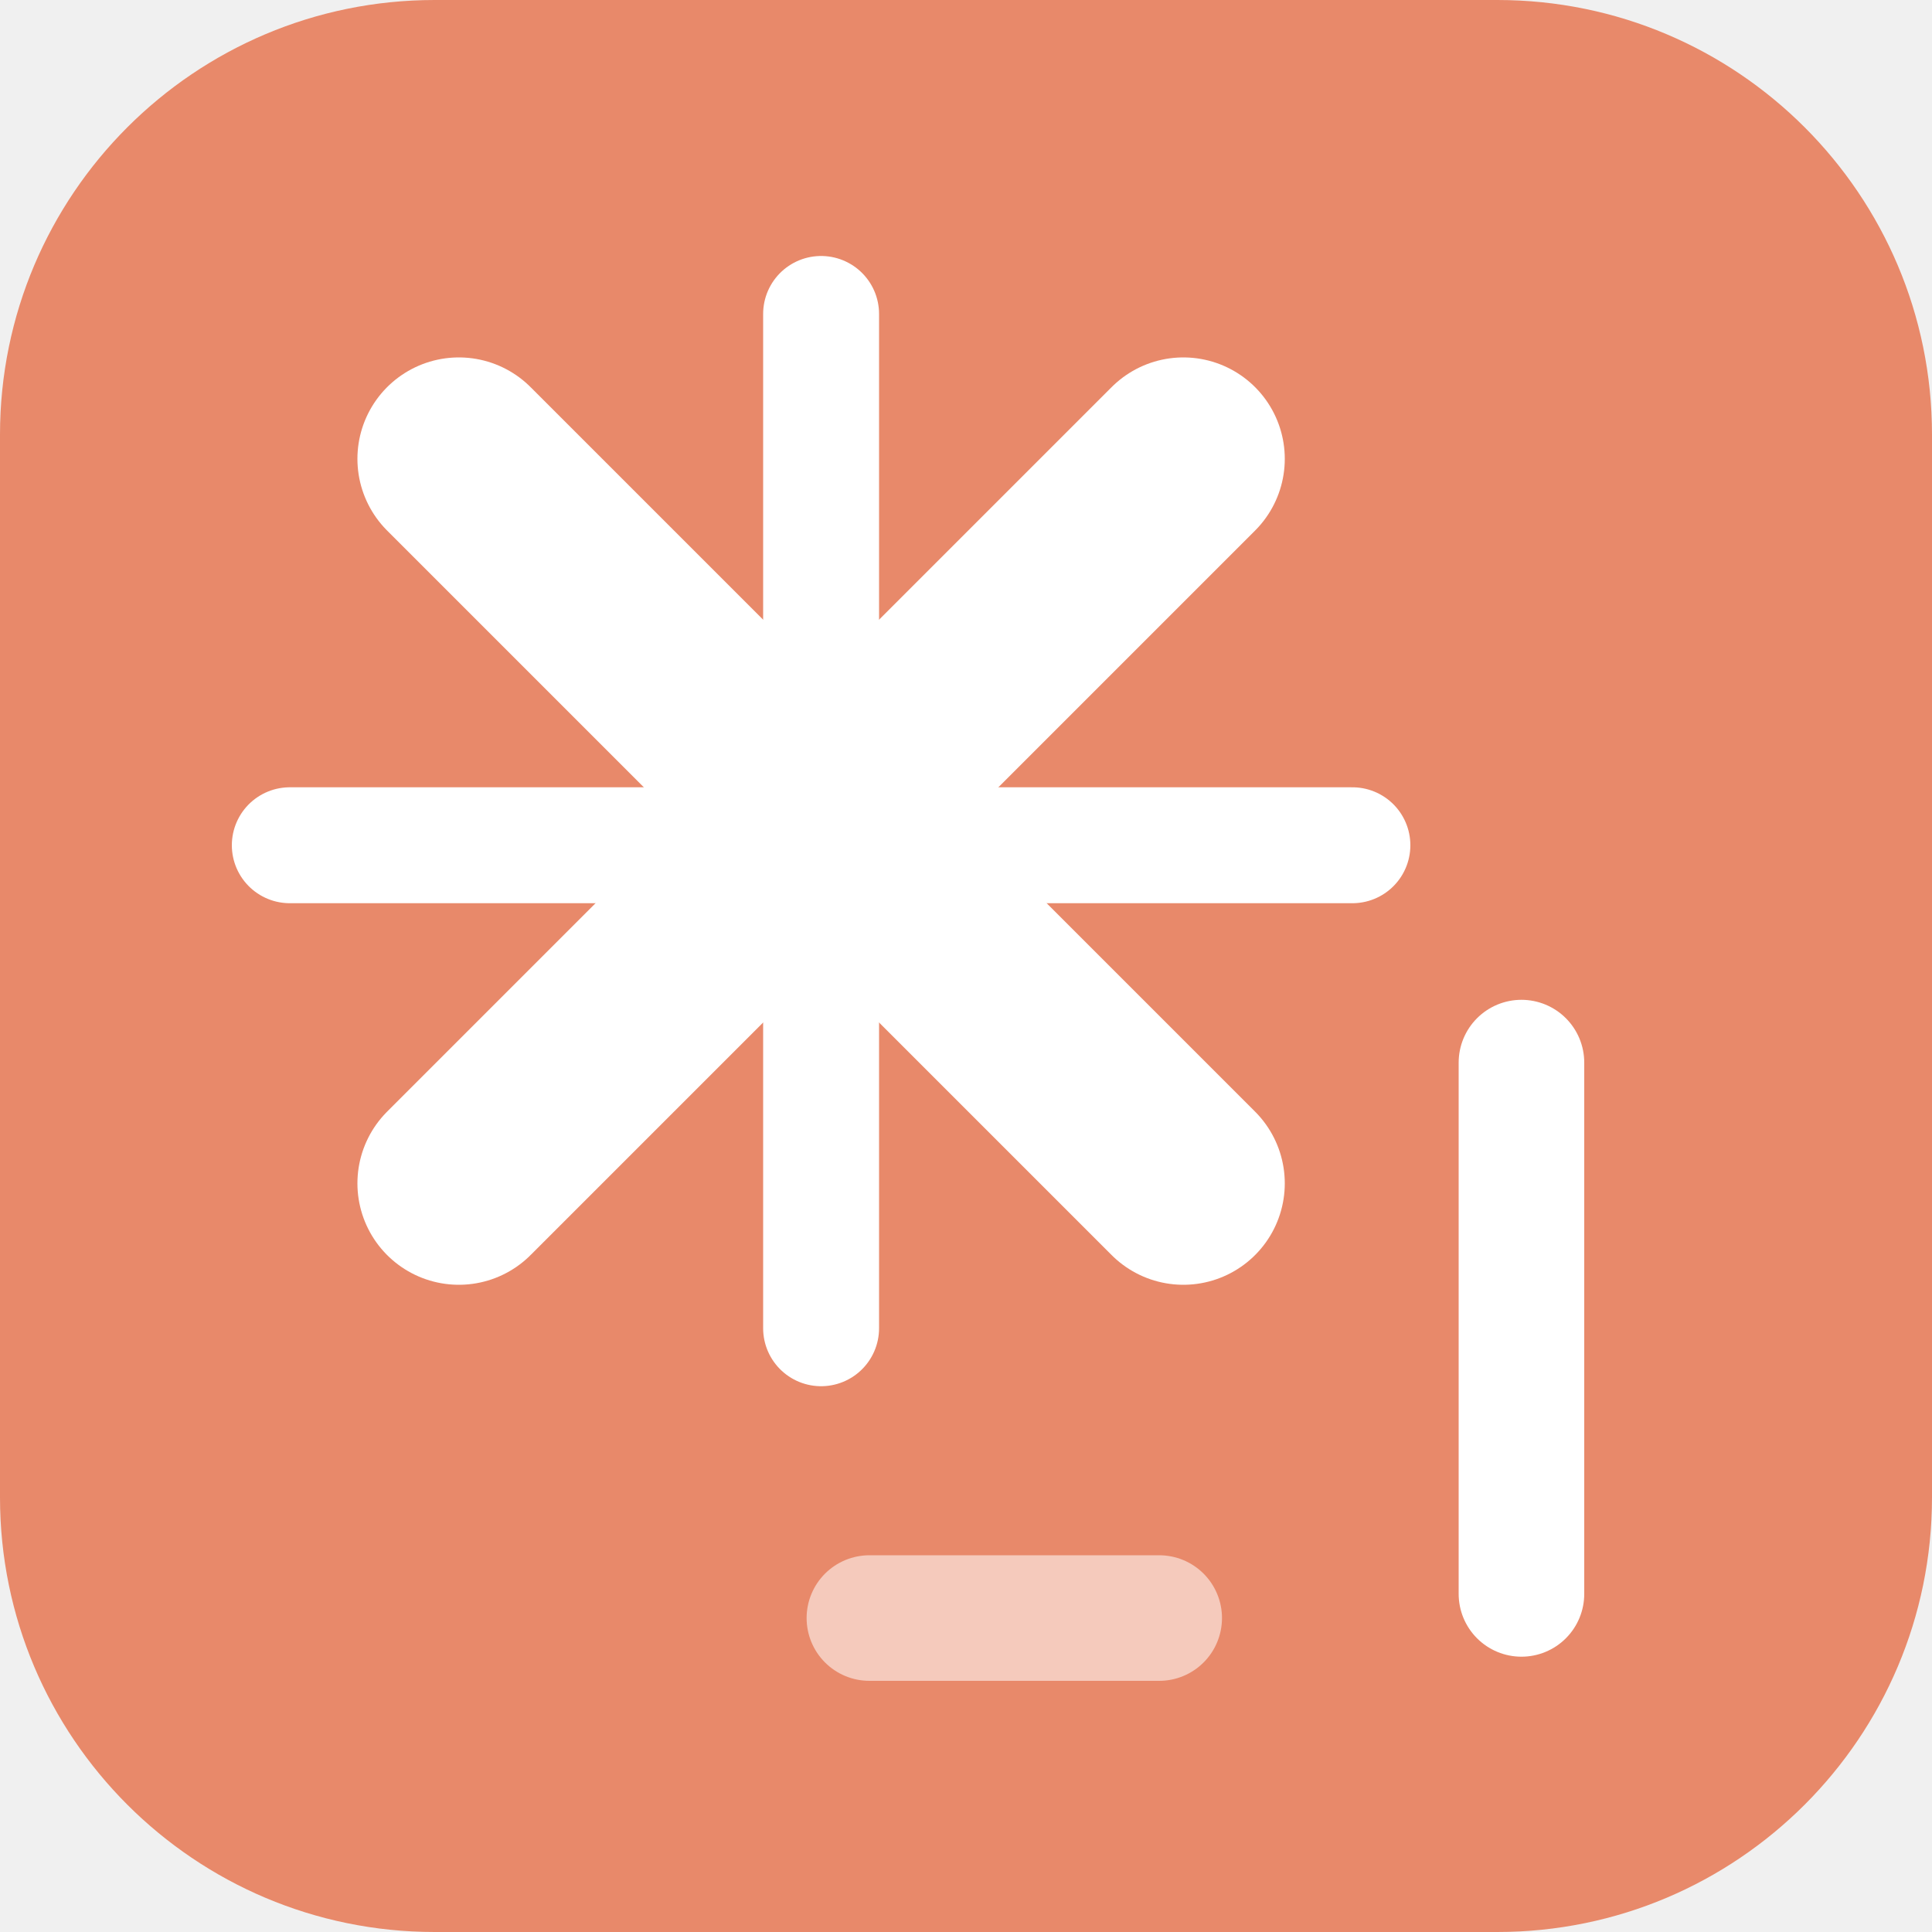
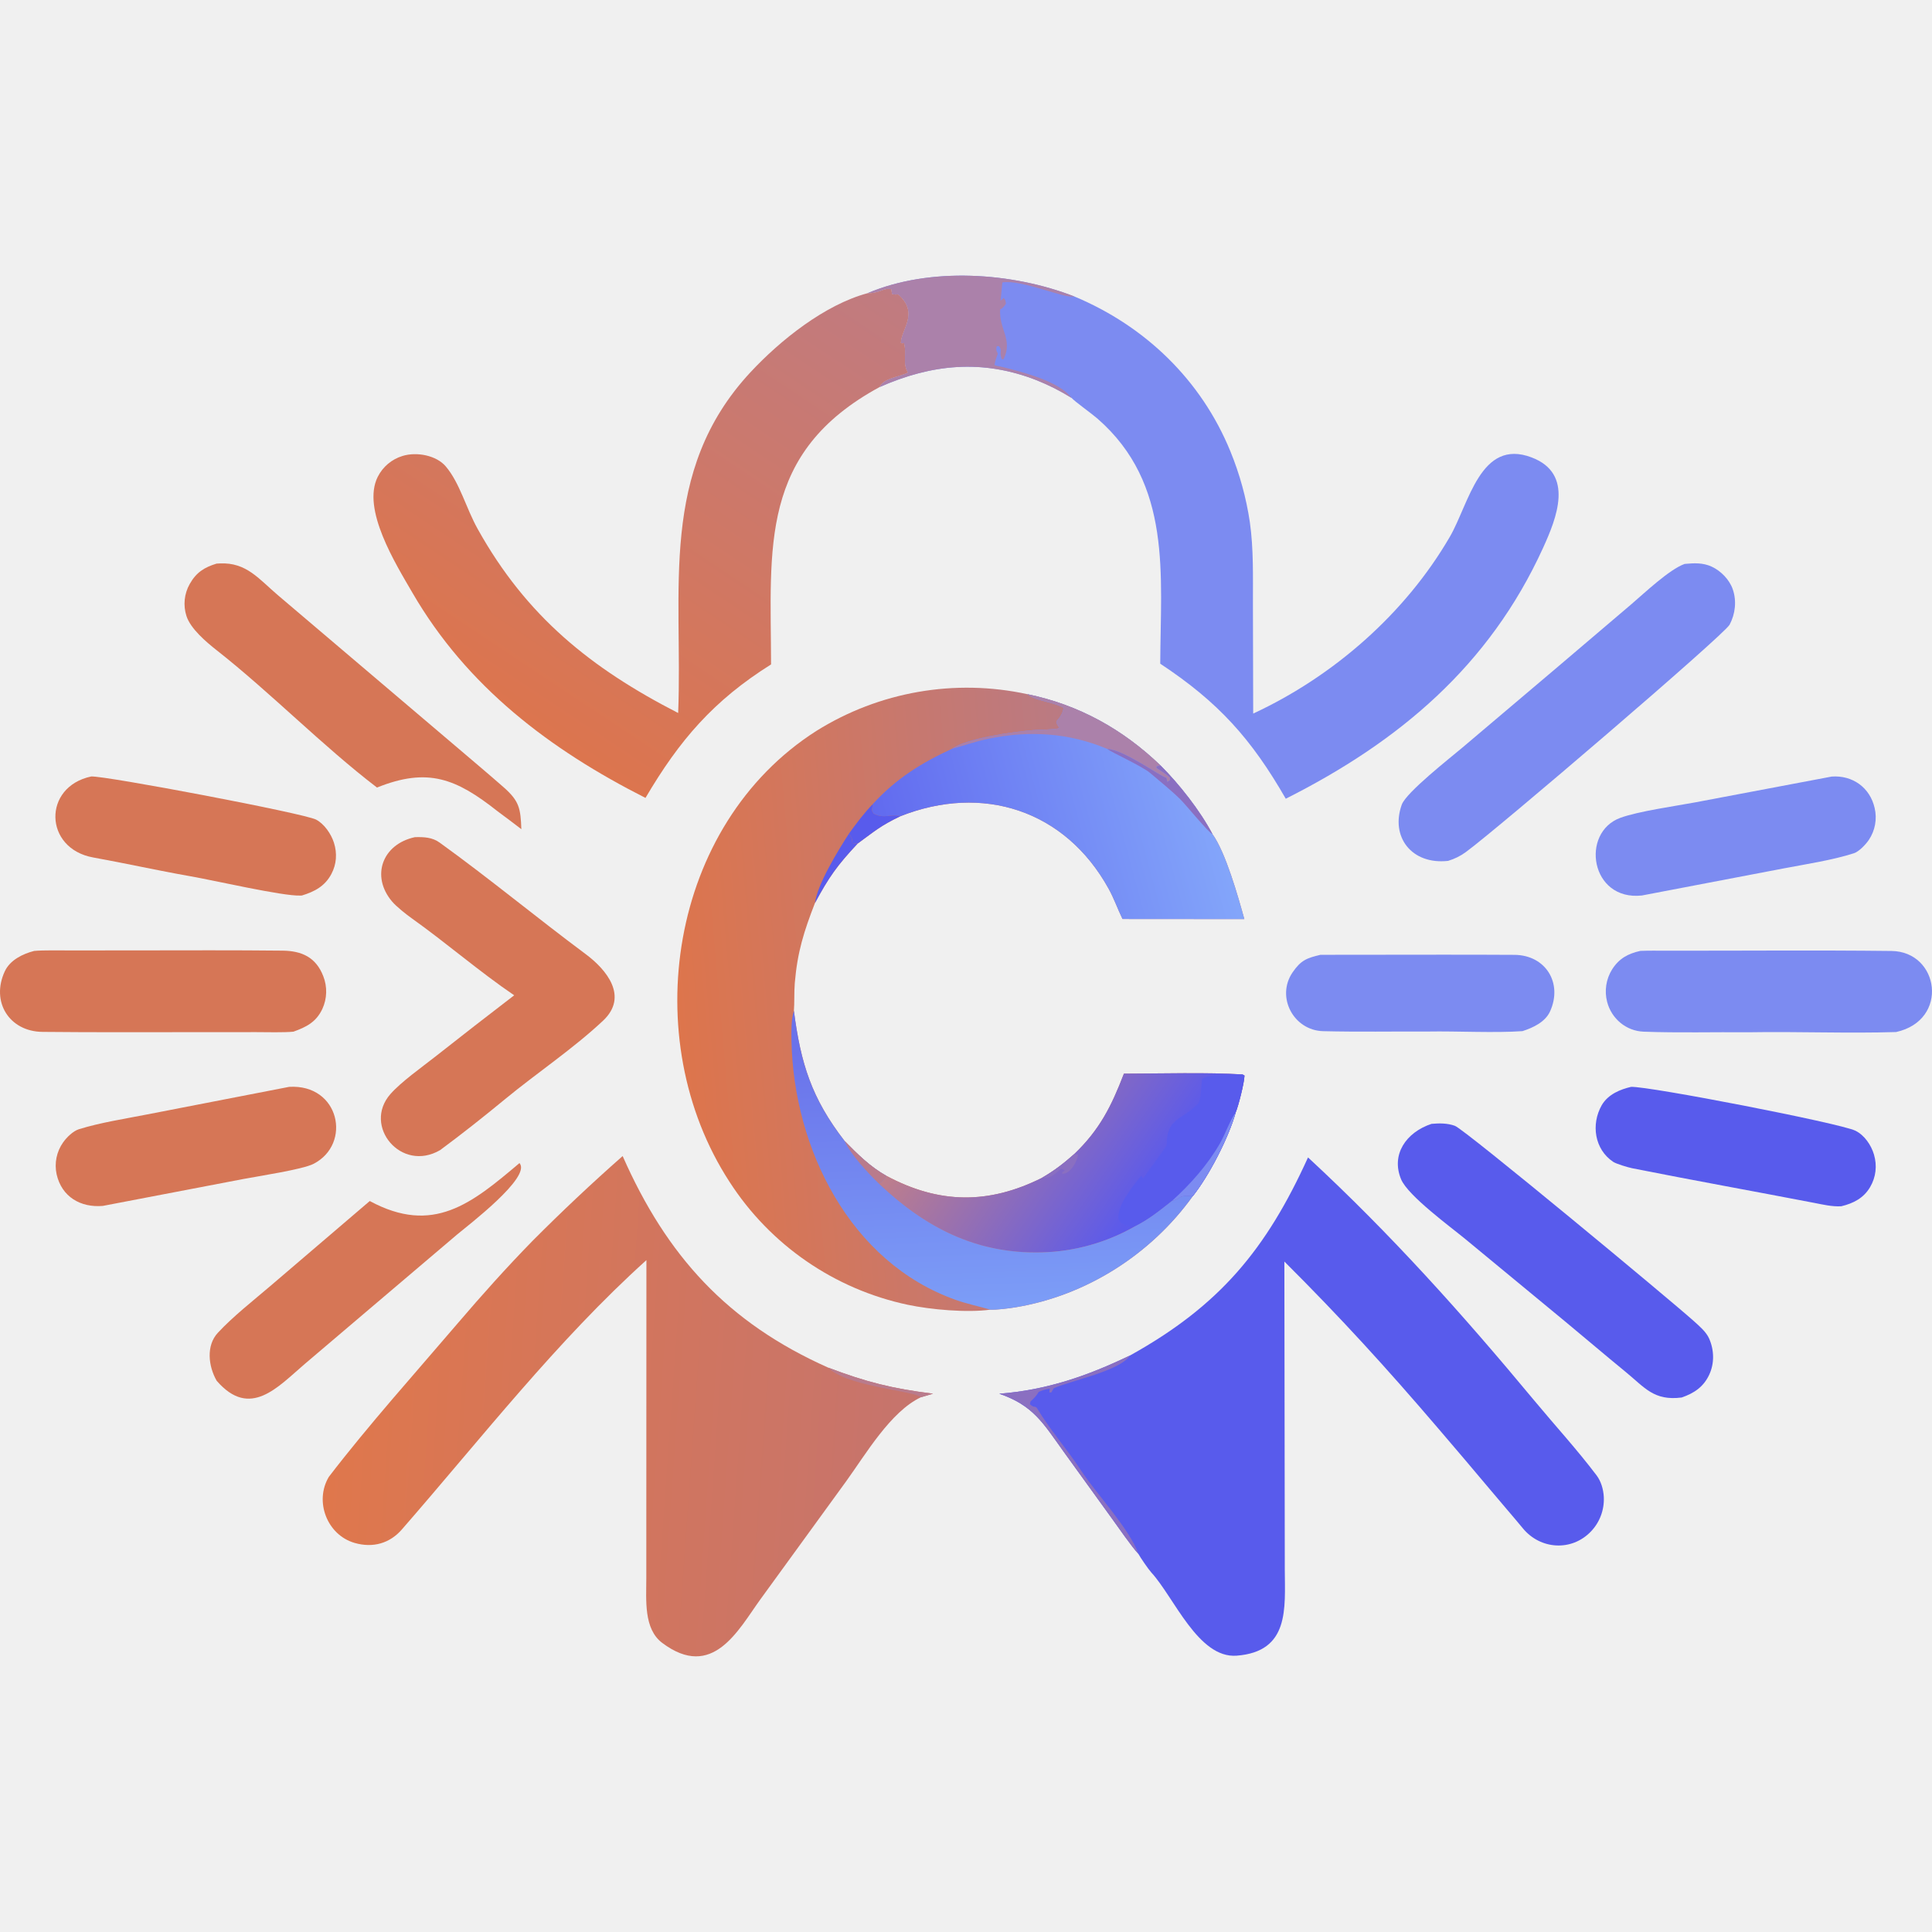
- <svg xmlns="http://www.w3.org/2000/svg" width="40" height="40" viewBox="0 0 40 40">
-   <rect width="40" height="40" rx="9" fill="#E8896A" />
-   <g fill="none" stroke="#FFFFFF" stroke-linecap="round">
-     <path d="M9.5 9.5L24.5 24.5M24.5 9.5L9.5 24.5" stroke-width="4.2" />
-     <path d="M17 6.5V27.5M6 17.5H28" stroke-width="2.4" />
-     <path d="M31.5 22V33" stroke-width="2.6" />
-     <path d="M18 33.5H24" stroke-width="2.6" opacity="0.55" />
-   </g>
+ <svg xmlns="http://www.w3.org/2000/svg" version="1.1" viewBox="438.956 409.965 2194.27 2194.27" width="40" height="40" preserveAspectRatio="xMidYMid meet">
+   <defs>
+     <linearGradient id="Gradient1" gradientUnits="userSpaceOnUse" x1="994.031" y1="1201.26" x2="1348.64" y2="668.679">
+       <stop offset="0" stop-opacity="1" stop-color="rgb(220,117,78)" />
+       <stop offset="1" stop-opacity="1" stop-color="rgb(192,123,129)" />
+     </linearGradient>
+     <linearGradient id="Gradient2" gradientUnits="userSpaceOnUse" x1="817.196" y1="1981.09" x2="1479.62" y2="2028.34">
+       <stop offset="0" stop-opacity="1" stop-color="rgb(223,119,76)" />
+       <stop offset="1" stop-opacity="1" stop-color="rgb(198,116,109)" />
+     </linearGradient>
+     <linearGradient id="Gradient3" gradientUnits="userSpaceOnUse" x1="1561.6" y1="1591.01" x2="1572.61" y2="1893.2">
+       <stop offset="0" stop-opacity="1" stop-color="rgb(106,114,234)" />
+       <stop offset="1" stop-opacity="1" stop-color="rgb(124,157,247)" />
+     </linearGradient>
+     <linearGradient id="Gradient4" gradientUnits="userSpaceOnUse" x1="1525.16" y1="1627.64" x2="1736.78" y2="1772.69">
+       <stop offset="0" stop-opacity="1" stop-color="rgb(190,126,139)" />
+       <stop offset="1" stop-opacity="1" stop-color="rgb(91,90,235)" />
+     </linearGradient>
+     <linearGradient id="Gradient5" gradientUnits="userSpaceOnUse" x1="1450.92" y1="1417.23" x2="1812.55" y2="1319.98">
+       <stop offset="0" stop-opacity="1" stop-color="rgb(97,106,239)" />
+       <stop offset="1" stop-opacity="1" stop-color="rgb(131,165,250)" />
+     </linearGradient>
+     <linearGradient id="Gradient6" gradientUnits="userSpaceOnUse" x1="1211.6" y1="1571.48" x2="1674.97" y2="1530.6">
+       <stop offset="0" stop-opacity="1" stop-color="rgb(221,117,76)" />
+       <stop offset="1" stop-opacity="1" stop-color="rgb(186,122,131)" />
+     </linearGradient>
+   </defs>
+   <path transform="translate(0,0)" fill="url(#Gradient6)" d="M 1563.67 1897.43 C 1537.06 1901.09 1496.1 1897.38 1470 1891.88 C 1386.49 1874.16 1313.53 1823.8 1267.37 1752 C 1162.09 1590.01 1198.67 1346.8 1366.24 1240.05 C 1437.6 1195.46 1523.54 1180.51 1605.77 1198.37 C 1664.12 1210.41 1714.08 1238.13 1757 1279.32 C 1778.14 1300.35 1802.1 1330.78 1815.97 1357.24 C 1830.98 1377.92 1845.21 1428.49 1852.22 1453.81 L 1713.85 1453.7 C 1708.29 1442.3 1704.35 1430.67 1698.08 1419.33 C 1648.61 1329.81 1554.81 1300.03 1461.42 1337.06 C 1438.77 1347.96 1432.79 1353.65 1413.01 1368.06 C 1389.88 1392.76 1380.48 1405.94 1364.55 1435.56 C 1352.05 1467.79 1344.63 1490.96 1341.64 1526.34 C 1340.78 1536.59 1341.37 1549.78 1340.63 1557.95 C 1348.36 1617.63 1360.61 1657.28 1398.22 1705.86 C 1412.91 1720.76 1427.36 1735.24 1445.86 1745.53 C 1505.86 1777.49 1561.67 1777.98 1622.35 1747.72 C 1636.47 1739.51 1646.76 1731.6 1658.87 1720.85 C 1688.13 1692.8 1701.3 1666.14 1715.45 1629.36 C 1754.65 1629.32 1811.83 1627.71 1850.06 1630.27 L 1852.37 1631.54 C 1852.12 1639.88 1845.51 1665.96 1842.33 1673.53 C 1834.61 1701.64 1812.2 1745.21 1793.61 1768.54 C 1746.27 1834.47 1672.94 1881.35 1592.51 1894.71 C 1585.25 1895.92 1570.9 1897.75 1563.67 1897.43 z" />
+   <path transform="translate(0,0)" fill="url(#Gradient5)" d="M 1605.77 1198.37 C 1664.12 1210.41 1714.08 1238.13 1757 1279.32 C 1778.14 1300.35 1802.1 1330.78 1815.97 1357.24 C 1830.98 1377.92 1845.21 1428.49 1852.22 1453.81 L 1713.85 1453.7 C 1708.29 1442.3 1704.35 1430.67 1698.08 1419.33 C 1648.61 1329.81 1554.81 1300.03 1461.42 1337.06 C 1451.78 1333.9 1443.14 1340.44 1431.07 1333.98 C 1428.19 1329.16 1429.27 1330.18 1430.48 1322.92 C 1456.62 1294.4 1485.17 1276.49 1520.15 1260.41 C 1536.42 1248.36 1590.58 1240.93 1612.34 1239.22 C 1619.03 1238.69 1637.41 1238.68 1642.35 1236.92 C 1639.72 1232.6 1638.94 1232.99 1639.16 1228.8 C 1643.45 1223.72 1645.69 1220.69 1646.99 1213.94 C 1635.09 1206.88 1614.77 1206.27 1605.77 1198.37 z" />
+   <path transform="translate(0,0)" fill="rgb(171,129,170)" d="M 1605.77 1198.37 C 1664.12 1210.41 1714.08 1238.13 1757 1279.32 L 1752.53 1280.31 L 1752.44 1282.21 C 1757.99 1285.82 1762.9 1288.7 1767.78 1293.19 L 1767.61 1296.1 L 1764.76 1297.94 L 1763.78 1293.36 C 1757.46 1292.25 1715.34 1261.3 1696.72 1260.61 C 1652.87 1242.12 1607.65 1239.39 1561.18 1249.1 C 1546.5 1252.17 1534.37 1256.61 1520.15 1260.41 C 1536.42 1248.36 1590.58 1240.93 1612.34 1239.22 C 1619.03 1238.69 1637.41 1238.68 1642.35 1236.92 C 1639.72 1232.6 1638.94 1232.99 1639.16 1228.8 C 1643.45 1223.72 1645.69 1220.69 1646.99 1213.94 C 1635.09 1206.88 1614.77 1206.27 1605.77 1198.37 z" />
+   <path transform="translate(0,0)" fill="rgb(138,111,193)" d="M 1696.72 1260.61 C 1715.34 1261.3 1757.46 1292.25 1763.78 1293.36 L 1764.76 1297.94 L 1767.61 1296.1 L 1767.78 1293.19 C 1762.9 1288.7 1757.99 1285.82 1752.44 1282.21 L 1752.53 1280.31 L 1757 1279.32 C 1778.14 1300.35 1802.1 1330.78 1815.97 1357.24 C 1811.71 1355.84 1785.75 1323.89 1779.32 1317.61 C 1767.88 1306.45 1756.52 1297.57 1745.57 1288.15 C 1735.8 1279.75 1700.22 1264.09 1696.72 1260.61 z" />
+   <path transform="translate(0,0)" fill="url(#Gradient4)" d="M 1715.45 1629.36 C 1754.65 1629.32 1811.83 1627.71 1850.06 1630.27 L 1852.37 1631.54 C 1852.12 1639.88 1845.51 1665.96 1842.33 1673.53 C 1834.61 1701.64 1812.2 1745.21 1793.61 1768.54 C 1775.07 1767.16 1782.87 1771.18 1770.13 1773.79 C 1756.28 1784.7 1743.97 1794.75 1728.08 1802.75 C 1695.8 1821.21 1659.45 1831.39 1622.28 1832.36 C 1547.83 1834.36 1489.81 1804.09 1437.26 1754.31 C 1442.17 1751.63 1442.74 1750.09 1445.86 1745.53 C 1505.86 1777.49 1561.67 1777.98 1622.35 1747.72 C 1636.47 1739.51 1646.76 1731.6 1658.87 1720.85 C 1688.13 1692.8 1701.3 1666.14 1715.45 1629.36 z" />
+   <path transform="translate(0,0)" fill="rgb(88,91,236)" d="M 1850.06 1630.27 L 1852.37 1631.54 C 1852.12 1639.88 1845.51 1665.96 1842.33 1673.53 C 1834.61 1701.64 1812.2 1745.21 1793.61 1768.54 C 1775.07 1767.16 1782.87 1771.18 1770.13 1773.79 C 1756.28 1784.7 1743.97 1794.75 1728.08 1802.75 C 1720.49 1803.42 1712.94 1801.75 1709.21 1794.45 C 1707.79 1778.64 1725.12 1757.71 1735.25 1745.15 C 1736.48 1747.42 1735.8 1746.31 1737.28 1748.47 C 1740.77 1743.23 1763.98 1712.05 1763.98 1710.79 C 1763.85 1679.21 1781.43 1682.39 1799.62 1663.43 C 1803.06 1659.85 1803.42 1642.03 1804.15 1635.29 C 1815.12 1628.99 1833.98 1631.96 1848.35 1630.46 L 1850.06 1630.27 z" />
+   <path transform="translate(0,0)" fill="rgb(124,139,241)" d="M 1770.13 1773.79 C 1790.77 1755.14 1810.64 1732.83 1824.48 1708.6 C 1830.88 1697.4 1834.95 1684.16 1842.33 1673.53 C 1834.61 1701.64 1812.2 1745.21 1793.61 1768.54 C 1775.07 1767.16 1782.87 1771.18 1770.13 1773.79 z" />
+   <path transform="translate(0,0)" fill="rgb(138,111,193)" d="M 1658.87 1720.85 L 1663.44 1721.3 C 1662.24 1729.41 1654.44 1743.65 1645.29 1743.04 L 1645.53 1741.37 L 1648.4 1739.24 L 1644.35 1737.31 C 1634.69 1744.72 1633.28 1748.15 1622.35 1747.72 C 1636.47 1739.51 1646.76 1731.6 1658.87 1720.85 z" />
+   <path transform="translate(0,0)" fill="url(#Gradient3)" d="M 1340.63 1557.95 C 1348.36 1617.63 1360.61 1657.28 1398.22 1705.86 C 1412.91 1720.76 1427.36 1735.24 1445.86 1745.53 C 1442.74 1750.09 1442.17 1751.63 1437.26 1754.31 C 1489.81 1804.09 1547.83 1834.36 1622.28 1832.36 C 1659.45 1831.39 1695.8 1821.21 1728.08 1802.75 C 1743.97 1794.75 1756.28 1784.7 1770.13 1773.79 C 1782.87 1771.18 1775.07 1767.16 1793.61 1768.54 C 1746.27 1834.47 1672.94 1881.35 1592.51 1894.71 C 1585.25 1895.92 1570.9 1897.75 1563.67 1897.43 C 1550.69 1893.58 1537.66 1890.98 1524.85 1886.47 C 1404.15 1843.91 1340.34 1714.26 1337.89 1592.27 C 1337.7 1582.31 1337.44 1567.31 1340.63 1557.95 z" />
+   <path transform="translate(0,0)" fill="rgb(185,123,140)" d="M 1398.22 1705.86 C 1412.91 1720.76 1427.36 1735.24 1445.86 1745.53 C 1442.74 1750.09 1442.17 1751.63 1437.26 1754.31 C 1425.31 1742.88 1404.77 1720.81 1398.22 1705.86 z" />
+   <path transform="translate(0,0)" fill="rgb(88,91,236)" d="M 1403.07 1356.92 C 1411.47 1345.23 1420.47 1333.25 1430.48 1322.92 C 1429.27 1330.18 1428.19 1329.16 1431.07 1333.98 C 1443.14 1340.44 1451.78 1333.9 1461.42 1337.06 C 1438.77 1347.96 1432.79 1353.65 1413.01 1368.06 C 1411.02 1367.94 1409.03 1367.8 1407.04 1367.62 C 1406.77 1361.9 1406.49 1361.53 1403.07 1356.92 z" />
+   <path transform="translate(0,0)" fill="rgb(88,91,236)" d="M 1364.55 1435.56 C 1367.41 1413.86 1390.89 1375.79 1403.07 1356.92 C 1406.49 1361.53 1406.77 1361.9 1407.04 1367.62 C 1409.03 1367.8 1411.02 1367.94 1413.01 1368.06 C 1389.88 1392.76 1380.48 1405.94 1364.55 1435.56 z" />
+   <path transform="translate(0,0)" fill="url(#Gradient2)" d="M 1173.12 1841.16 C 1071.96 1932.23 984.575 2044.77 895.234 2147.2 C 881.837 2162.56 862.831 2168.48 841.604 2162.31 C 810.565 2153.29 795.746 2115.33 812.407 2087.33 C 857.564 2028.41 910.353 1969.66 958.583 1913.17 C 986.129 1880.9 1014.41 1849.35 1043.44 1819.64 C 1076.59 1786.29 1110.83 1754.04 1146.12 1722.95 C 1196.21 1836.42 1265.06 1912.19 1379.59 1963.25 C 1422.94 1979.67 1452.26 1987.04 1498.62 1992.84 L 1484.82 1996.92 C 1450.36 2013.24 1422.26 2061.58 1399.87 2092.5 L 1302.33 2226.76 C 1277.35 2261.39 1248.19 2318.72 1191.13 2275.93 C 1169.81 2259.95 1173.01 2227.2 1173 2202.55 L 1173.01 2121.64 L 1173.12 1841.16 z" />
+   <path transform="translate(0,0)" fill="rgb(185,123,140)" d="M 1379.59 1963.25 C 1422.94 1979.67 1452.26 1987.04 1498.62 1992.84 L 1484.82 1996.92 C 1478.44 1989.74 1400.75 1985.05 1379.59 1963.25 z" />
+   <path transform="translate(0,0)" fill="rgb(88,91,236)" d="M 1924.54 1724.51 C 2018.62 1811.53 2099.92 1902.36 2181.65 2000.79 C 2205.04 2028.95 2230.01 2056.17 2252.07 2085.35 C 2257.31 2092.14 2260.03 2101.47 2260.47 2110.05 C 2261.22 2124.6 2255.94 2138.83 2245.86 2149.35 C 2223.78 2172.35 2188.39 2169.76 2168.67 2145.91 C 2156.83 2131.58 2144.44 2117.4 2132.49 2103.1 C 2112.61 2079.43 2092.61 2055.85 2072.49 2032.38 C 2013.29 1963.17 1961.87 1906.75 1897.68 1842.75 L 1898.06 2117.71 L 1898.16 2192.88 C 1898.35 2236.61 1903.75 2285.76 1843.49 2290.4 C 1799.92 2293.75 1772.28 2223.93 1746.63 2195.99 C 1743.33 2192.4 1733.67 2178.3 1731.87 2174.79 C 1724.54 2167.01 1708.4 2143.71 1701.57 2134.27 L 1646.4 2057.86 C 1623.59 2026.06 1612.34 2006.13 1573.9 1992.88 C 1627.69 1988.79 1674.3 1972.56 1722.39 1949.43 C 1824.02 1892.97 1877.07 1829.14 1924.54 1724.51 z" />
+   <path transform="translate(0,0)" fill="rgb(138,111,193)" d="M 1573.9 1992.88 C 1627.69 1988.79 1674.3 1972.56 1722.39 1949.43 C 1711.26 1966.95 1654.51 1978.17 1635.67 1986.72 C 1634.79 1988.28 1633.91 1989.85 1633.02 1991.42 L 1630.74 1991.39 L 1631.24 1987.2 C 1625.72 1987.94 1623.87 1988.82 1618.77 1990.71 C 1615.6 1995.91 1613.82 1997.54 1609.31 2001.73 L 1608.74 2004.84 C 1613.48 2009.53 1614.85 2006.08 1617.06 2009.8 C 1630.7 2032.78 1652.1 2057.52 1666.6 2079.82 C 1683.63 2106.02 1722.45 2147.04 1731.87 2174.79 C 1724.54 2167.01 1708.4 2143.71 1701.57 2134.27 L 1646.4 2057.86 C 1623.59 2026.06 1612.34 2006.13 1573.9 1992.88 z" />
+   <path transform="translate(0,0)" fill="rgb(124,139,241)" d="M 1424.2 742.979 C 1495.25 712.871 1588.05 719.06 1659.2 746.694 C 1739.55 780.263 1803.24 841.543 1836.35 922.531 C 1846.93 948.335 1854.35 975.32 1858.46 1002.9 C 1862.81 1033.34 1861.93 1065.65 1861.97 1096.49 L 1862.27 1220.41 C 1953.55 1178.04 2034.98 1106.77 2085.58 1019.68 C 2107.35 982.21 2120.3 907.391 2178.48 929.471 C 2227.29 947.997 2206.91 998.452 2191.37 1032.5 C 2130.47 1165.94 2028.3 1252.15 1899.27 1317.12 C 1860.22 1249.17 1822.91 1207.5 1756.7 1163.75 C 1757.04 1063.11 1770.65 959.769 1685.4 885.405 C 1679.01 879.825 1659.66 866.028 1655.98 861.904 C 1643.33 854.007 1630 847.259 1616.15 841.74 C 1554.56 817.708 1497.3 823.363 1437.96 849.565 C 1442.8 839.19 1459.76 838.481 1470.23 833.096 C 1463.78 822.369 1469.09 812.564 1465.8 799.617 C 1463.23 799.822 1464.42 799.855 1462.2 799.614 C 1462.11 784.502 1483.85 765.337 1458.59 743.816 C 1459.43 744.531 1454.54 744.907 1452.02 743.696 L 1451.33 738.354 C 1442.62 736.397 1439.61 742.436 1425.77 742.937 L 1424.2 742.979 z" />
+   <path transform="translate(0,0)" fill="rgb(171,129,170)" d="M 1424.2 742.979 C 1495.25 712.871 1588.05 719.06 1659.2 746.694 C 1648.48 749.508 1599.01 727.041 1577.37 730.751 C 1577.23 732.623 1575.34 751.501 1575.35 751.555 L 1578.9 748.386 C 1581.36 751.325 1580.5 750.447 1581.47 754.706 C 1579.1 759.197 1574.83 762.012 1574.88 761.144 C 1573.45 784.405 1589.57 795.25 1578.85 817.873 L 1576.75 818.012 C 1573.4 809.407 1577.75 808.118 1573.58 803.18 L 1571.17 803.104 C 1569.05 808.298 1572.63 810.63 1572.07 812.127 C 1570.51 816.29 1569.29 819.33 1568.44 824.595 C 1572.34 826.159 1573.37 825.743 1576.41 826.505 C 1599.19 832.197 1641.74 842.726 1655.98 861.904 C 1643.33 854.007 1630 847.259 1616.15 841.74 C 1554.56 817.708 1497.3 823.363 1437.96 849.565 C 1442.8 839.19 1459.76 838.481 1470.23 833.096 C 1463.78 822.369 1469.09 812.564 1465.8 799.617 C 1463.23 799.822 1464.42 799.855 1462.2 799.614 C 1462.11 784.502 1483.85 765.337 1458.59 743.816 C 1459.43 744.531 1454.54 744.907 1452.02 743.696 L 1451.33 738.354 C 1442.62 736.397 1439.61 742.436 1425.77 742.937 L 1424.2 742.979 z" />
+   <path transform="translate(0,0)" fill="url(#Gradient1)" d="M 1424.2 742.979 L 1425.77 742.937 C 1439.61 742.436 1442.62 736.397 1451.33 738.354 L 1452.02 743.696 C 1454.54 744.907 1459.43 744.531 1458.59 743.816 C 1483.85 765.337 1462.11 784.502 1462.2 799.614 C 1464.42 799.855 1463.23 799.822 1465.8 799.617 C 1469.09 812.564 1463.78 822.369 1470.23 833.096 C 1459.76 838.481 1442.8 839.19 1437.96 849.565 C 1300.69 924.134 1314.44 1031.47 1314.69 1164.58 C 1249.47 1205.5 1210.66 1250.5 1172.07 1316.2 C 1063.46 1261.22 969.331 1189.96 907.386 1083.21 C 888.253 1050.23 849.586 988.346 867.937 951.608 C 873.661 940.141 883.855 931.538 896.121 927.824 C 912.464 922.78 934.654 927.255 945.185 939.632 C 961.267 958.533 968.114 986.78 981.611 1010.97 C 1036.92 1110.09 1110.1 1168.9 1209.18 1219.77 C 1214.69 1080.35 1186.32 945.595 1291.32 832.73 C 1325.22 796.295 1375.59 756.11 1424.2 742.979 z" />
+   <path transform="translate(0,0)" fill="rgb(214,118,86)" d="M 910.216 1360.76 C 920.206 1360.52 929.935 1360.81 938.404 1367.03 C 994.87 1407.75 1048.31 1452.07 1104.18 1493.64 C 1127.84 1511.25 1153.09 1541.76 1123.9 1569.18 C 1089.95 1601.09 1048.65 1628.59 1012.48 1658.41 C 988.942 1677.82 963.433 1698.03 938.858 1716.18 C 894.508 1742.1 850.649 1688.76 882.311 1652.62 C 894.396 1638.82 917.769 1622.27 932.844 1610.42 C 962.72 1586.87 992.755 1563.52 1022.95 1540.38 C 983.551 1513.65 945.74 1480.8 906.776 1453.07 C 900.35 1448.5 889.173 1439.71 884.087 1433.66 C 859.944 1404.94 873.174 1368.69 910.216 1360.76 z" />
+   <path transform="translate(0,0)" fill="rgb(124,139,241)" d="M 2352.26 1050.45 C 2362.99 1049.45 2373.03 1048.88 2383.12 1053.58 C 2393.51 1058.41 2403.15 1068.3 2406.93 1079.19 C 2411.53 1092.44 2409.87 1107.19 2403.35 1119.47 C 2397.25 1130.97 2139.08 1351.99 2103.78 1377.7 C 2097.33 1382.4 2091.31 1385.28 2083.68 1387.7 C 2042.16 1392.31 2017.89 1360.31 2031.02 1323.84 C 2036.07 1309.82 2086.38 1270.48 2099.64 1259.23 L 2207.1 1168.24 L 2291.58 1096.37 C 2306.7 1083.49 2334.63 1056.83 2352.26 1050.45 z" />
+   <path transform="translate(0,0)" fill="rgb(88,91,236)" d="M 2064.8 1686.39 C 2073.57 1685.59 2083.07 1685.54 2091.41 1688.65 C 2102.88 1692.93 2337.4 1887.57 2362.58 1910.28 C 2368.84 1915.93 2376.75 1922.53 2380.17 1930.36 C 2385.85 1943.4 2386.26 1958.27 2380.23 1971.23 C 2373.68 1985.27 2362.95 1992.32 2348.88 1997.19 C 2317.16 2001.18 2307.2 1986.01 2284.5 1967.47 C 2261.8 1948.94 2239.5 1929.79 2216.9 1911.13 L 2103.62 1817.58 C 2086.86 1803.72 2038.15 1768.18 2030.28 1749.42 C 2018.54 1721.41 2035.77 1696.01 2064.8 1686.39 z" />
+   <path transform="translate(0,0)" fill="rgb(214,118,86)" d="M 684.89 1050.09 C 686.153 1050.01 687.416 1049.95 688.68 1049.89 C 718.864 1048.47 732.991 1067.61 754.625 1085.99 L 827.381 1147.78 L 955.48 1256.6 C 973.82 1272.29 992.448 1287.84 1010.6 1303.77 C 1028.71 1319.67 1030.21 1327.81 1031.08 1351.71 C 1022.37 1344.88 1012.86 1337.98 1003.97 1331.29 C 957.184 1294.35 925.014 1281.12 867.129 1304.42 C 805.426 1257.28 746.359 1196.69 684.936 1148.38 C 673.146 1139.1 655.297 1123.99 650.705 1109.53 C 646.834 1097.46 648.173 1084.33 654.399 1073.3 C 661.842 1060.09 670.927 1054.36 684.89 1050.09 z" />
+   <path transform="translate(0,0)" fill="rgb(214,118,86)" d="M 477.703 1490 C 487.567 1489.01 509.119 1489.44 519.538 1489.43 L 595.815 1489.37 C 650.507 1489.34 705.241 1489.05 759.919 1489.66 C 781.869 1489.91 797.902 1497.32 806.121 1518.71 C 810.867 1530.75 810.472 1544.21 805.03 1555.95 C 797.946 1570.96 786.66 1576.47 772.247 1581.68 C 761.311 1582.78 741.923 1582.21 730.11 1582.2 L 658.355 1582.24 C 601.31 1582.3 544.744 1582.49 487.27 1581.93 C 449.549 1581.56 428.255 1547.8 444.423 1513.09 C 450.311 1500.45 464.574 1493.36 477.703 1490 z" />
+   <path transform="translate(0,0)" fill="rgb(124,139,241)" d="M 2301.96 1489.94 C 2311.53 1489.55 2321.54 1489.72 2331.13 1489.73 C 2416.43 1489.84 2501.9 1489.03 2587.18 1490.03 C 2641.61 1490.66 2653.16 1568.68 2592.45 1582.1 C 2537.98 1583.81 2479.79 1581.4 2424.86 1582.37 C 2385.2 1582 2345.39 1583.18 2305.76 1581.69 C 2285.78 1580.94 2269.26 1566.92 2264.28 1547.93 C 2260.98 1535.33 2263.03 1521.93 2269.95 1510.9 C 2277.94 1498.37 2288.06 1493.09 2301.96 1489.94 z" />
+   <path transform="translate(0,0)" fill="rgb(214,118,86)" d="M 1028.94 1730.95 C 1043.18 1746.64 969.141 1802.72 958.186 1812.01 L 854.103 1900.42 L 785.193 1958.99 C 754.368 1985.3 722.931 2021.95 685.031 1978.15 C 675.497 1961.54 672.958 1938.17 686.341 1923.72 C 703.329 1905.38 726.745 1886.97 745.864 1870.66 L 858.907 1774.03 C 930.961 1812.95 974.717 1776.82 1028.94 1730.95 z" />
+   <path transform="translate(0,0)" fill="rgb(214,118,86)" d="M 767.368 1644.36 C 824.684 1640.96 838.851 1709.26 795.055 1731.81 C 782.608 1738.22 732.201 1745.79 715.322 1749.03 L 555.68 1779.58 C 530.506 1781.71 509.058 1769.29 503.279 1743.73 C 500.51 1731.11 503.2 1717.91 510.685 1707.38 C 514.693 1701.69 521.933 1694.56 528.574 1692.48 C 552.719 1684.94 581.023 1680.62 606.181 1675.66 L 767.368 1644.36 z" />
+   <path transform="translate(0,0)" fill="rgb(88,91,236)" d="M 2291.4 1644.38 C 2311.07 1643.39 2528.88 1685.67 2546.2 1694.15 C 2556.5 1699.2 2564.15 1710.48 2567.33 1721.25 C 2571.04 1733.83 2569.6 1746.91 2562.92 1758.23 C 2555.55 1770.73 2543.94 1776.67 2530.25 1779.97 C 2519.98 1780.63 2509.14 1778.01 2499.05 1776.07 C 2430.31 1762.82 2361.36 1750.44 2292.7 1736.79 C 2288.18 1735.89 2274.67 1731.88 2271.18 1729.55 C 2249.89 1715.34 2245.81 1686.96 2258.07 1665.28 C 2265.46 1652.57 2279.5 1647.19 2291.4 1644.38 z" />
+   <path transform="translate(0,0)" fill="rgb(124,139,241)" d="M 2519.32 1291.95 C 2543.03 1290.27 2562.85 1304.41 2568.12 1327.8 C 2571.01 1340.27 2568.59 1353.38 2561.43 1363.99 C 2557.95 1369.1 2550.34 1377.17 2544.52 1379.05 C 2520.43 1386.85 2489.99 1391.45 2464.91 1396.23 L 2303.8 1427.01 C 2245.15 1433.47 2233.68 1355.57 2279.23 1338.83 C 2299.34 1331.43 2341.83 1325.42 2363.76 1321.35 L 2519.32 1291.95 z" />
+   <path transform="translate(0,0)" fill="rgb(214,118,86)" d="M 542.592 1291.84 C 558.558 1290.95 784.251 1333.67 797.943 1340.84 C 807.353 1345.77 815.101 1357.24 818.242 1367.14 C 822.042 1379.11 821.219 1391.43 815.349 1402.55 C 808.025 1416.44 796.234 1422.64 781.823 1427.04 L 780.236 1427.1 C 760.699 1428.06 680.569 1409.51 655.106 1405.16 C 618.432 1398.72 581.367 1390.44 544.829 1383.85 C 488.671 1373.72 487.177 1303.51 542.592 1291.84 z" />
+   <path transform="translate(0,0)" fill="rgb(124,139,241)" d="M 1938.67 1494.39 L 2076.28 1494.25 C 2103.73 1494.19 2130.38 1494.32 2158.82 1494.44 C 2194.4 1494.58 2214.08 1526.43 2199.44 1558.67 C 2194.02 1570.61 2180.39 1577.13 2168.11 1581.07 C 2136.57 1583.32 2093.82 1580.94 2060.77 1581.52 C 2021.28 1581.36 1981.14 1582.09 1941.74 1581.12 C 1908.12 1580.29 1887.87 1542.22 1907.06 1514.26 C 1916.49 1500.53 1923.14 1498.06 1938.67 1494.39 z" />
</svg>
